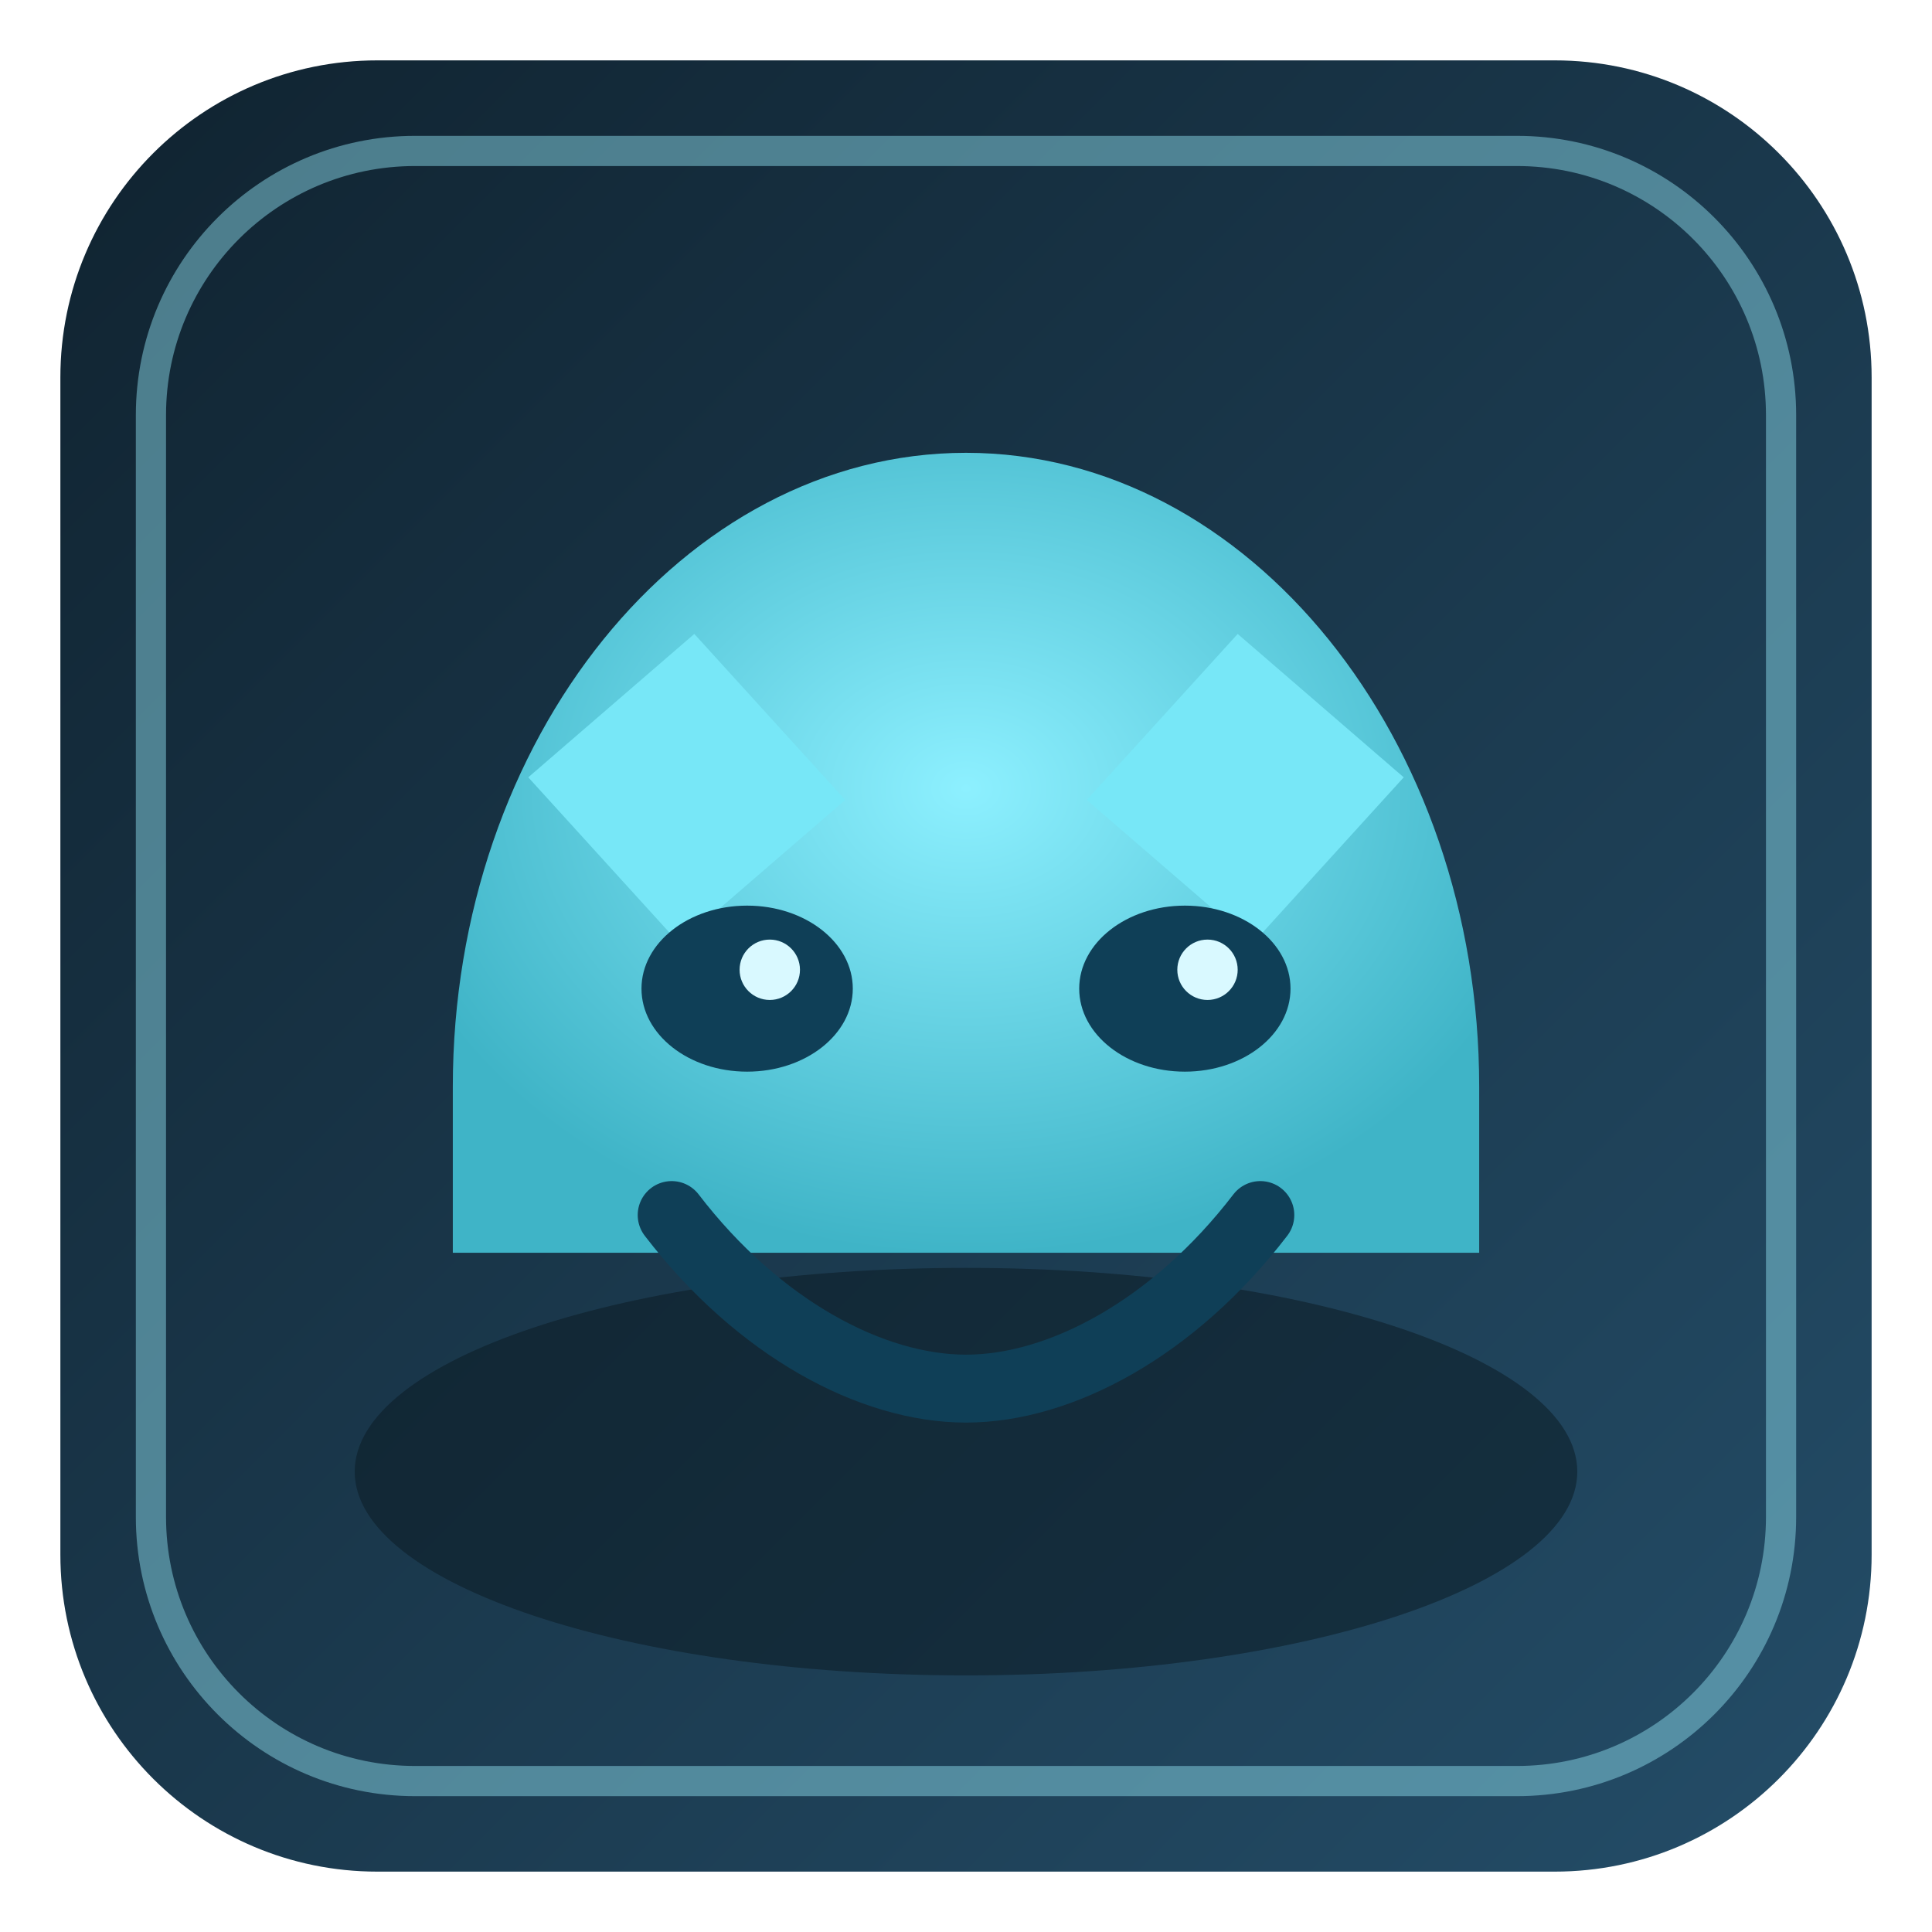
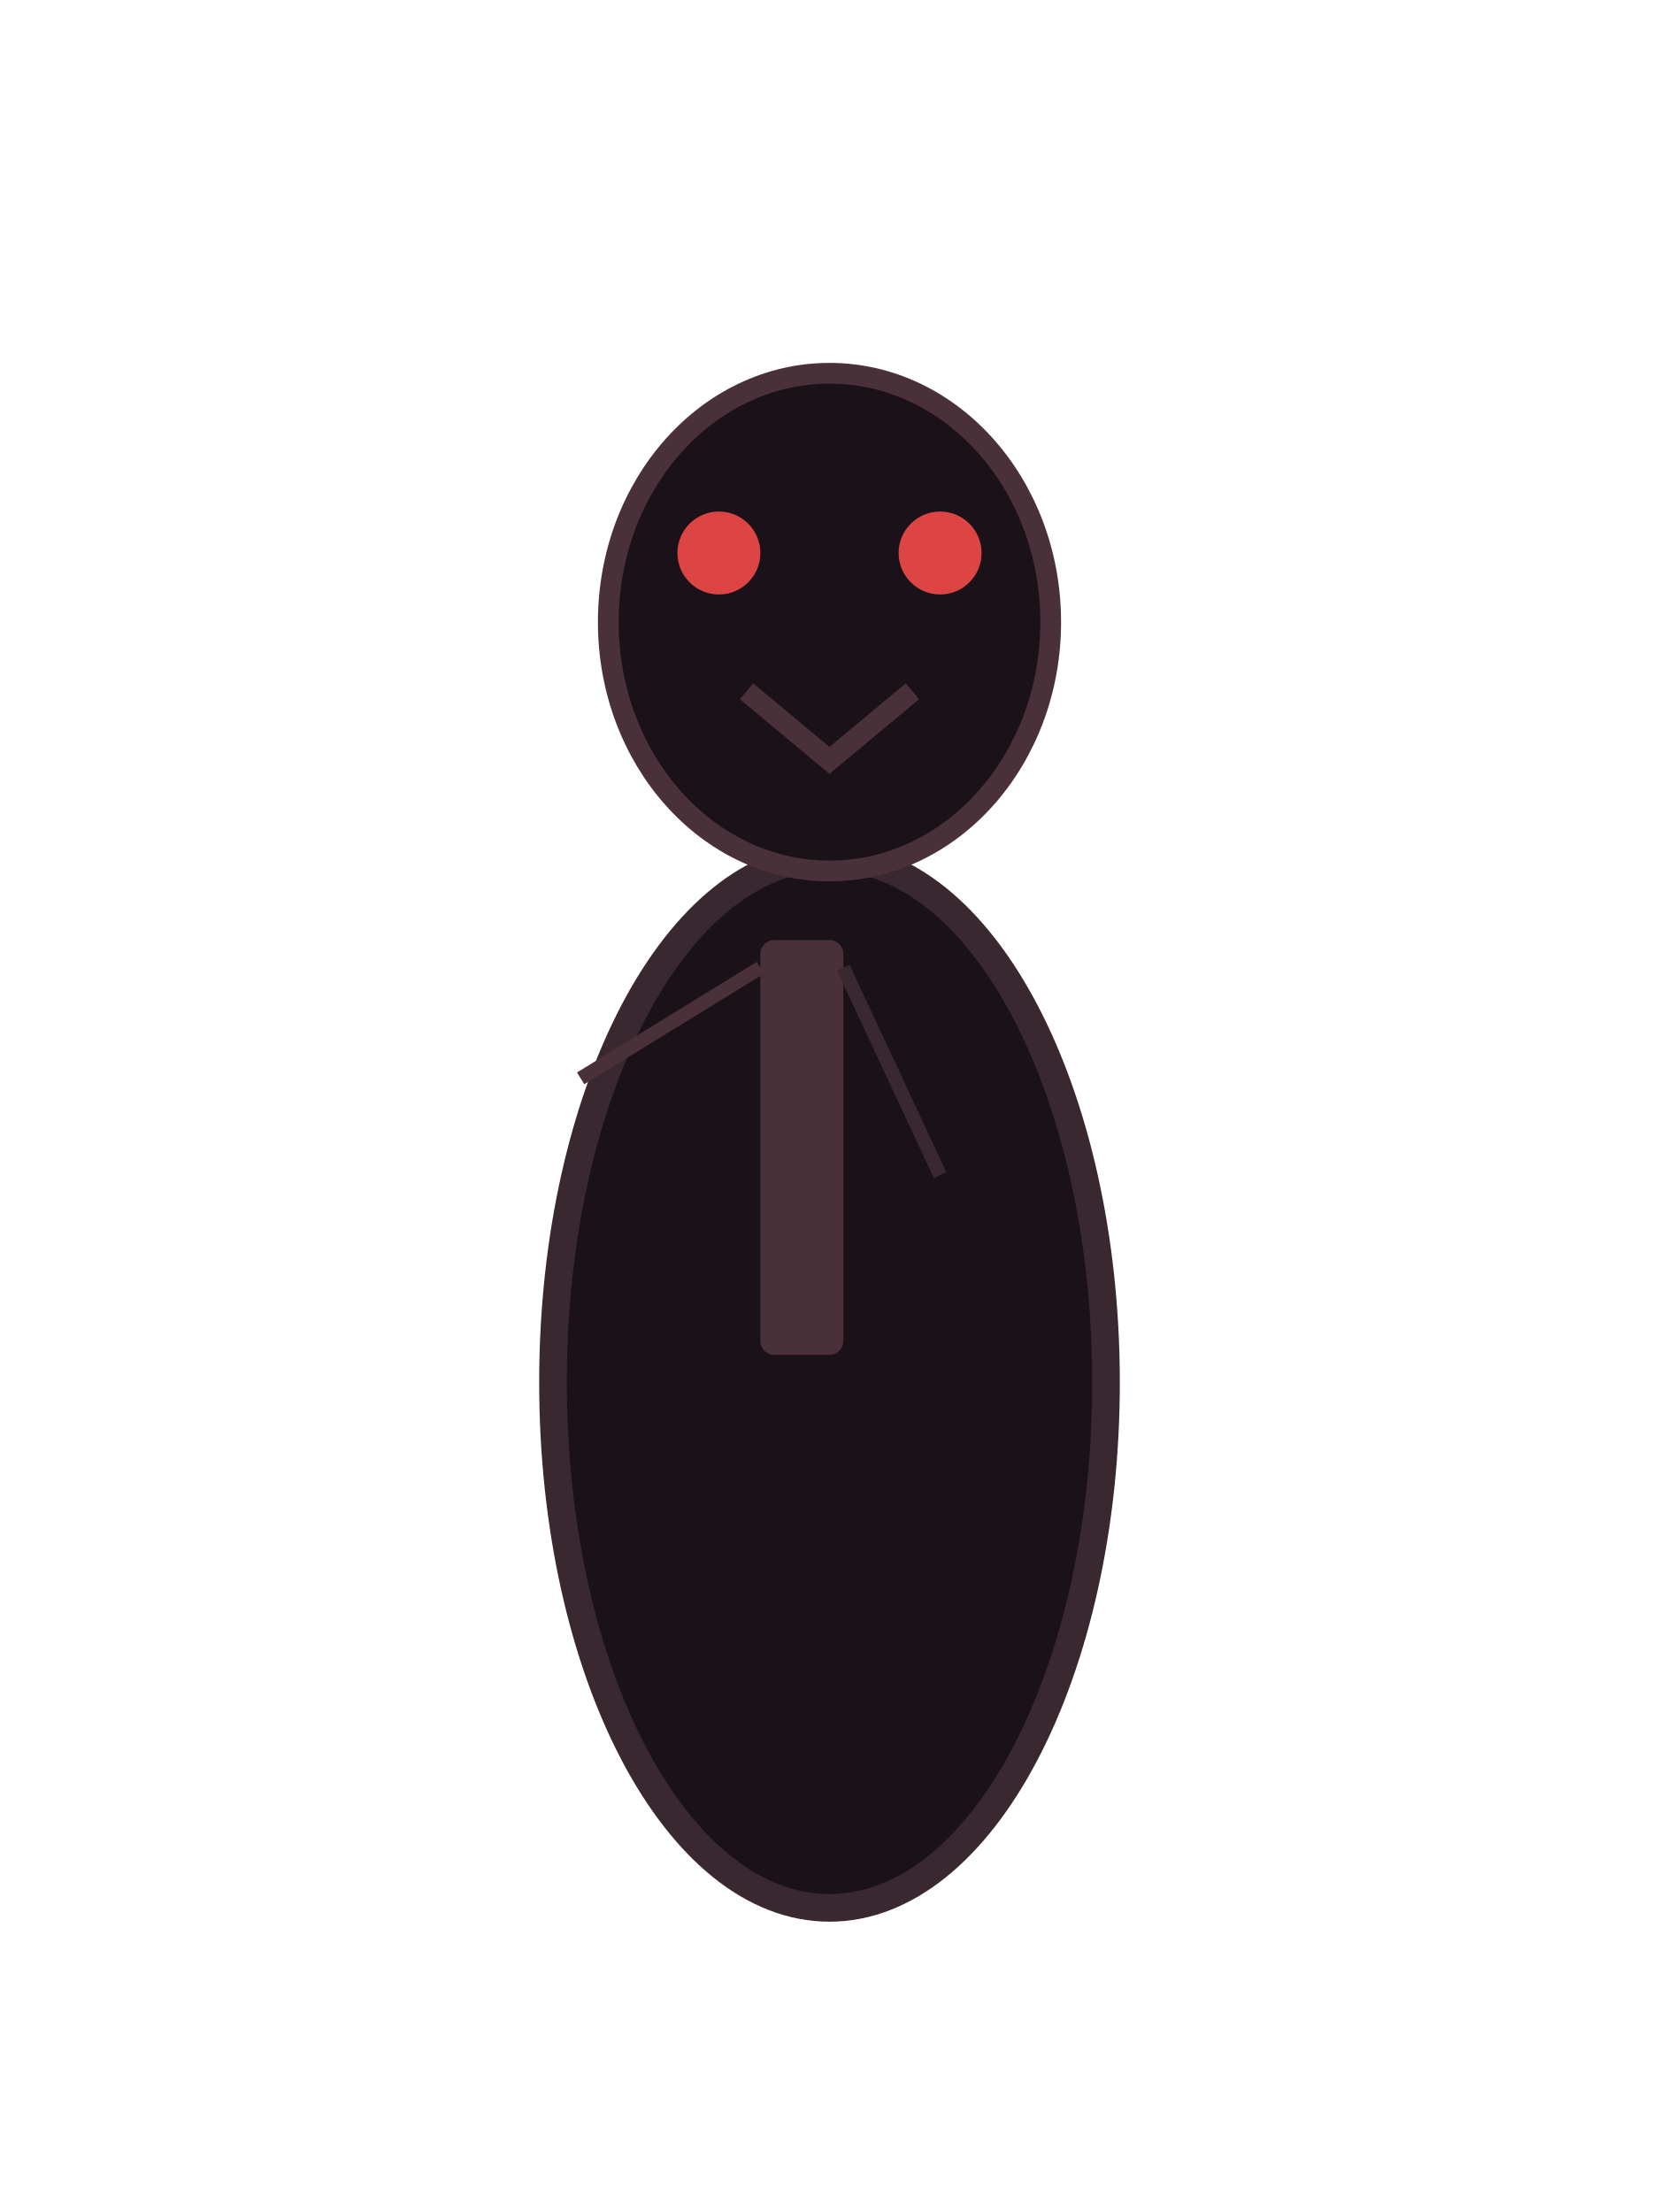
- <svg xmlns="http://www.w3.org/2000/svg" width="512" height="512" viewBox="0 0 512 512">
-   <defs>
-     <linearGradient id="bg" x1="0" y1="0" x2="1" y2="1">
-       <stop offset="0%" stop-color="#102330" />
-       <stop offset="100%" stop-color="#244d68" />
-     </linearGradient>
-     <radialGradient id="face" cx="50%" cy="42%" r="58%">
-       <stop offset="0%" stop-color="#8df0ff" />
-       <stop offset="100%" stop-color="#3fb4c7" />
-     </radialGradient>
-   </defs>
-   <rect x="16" y="16" width="480" height="480" rx="84" fill="url(#bg)" />
-   <ellipse cx="256" cy="390" rx="162" ry="54" fill="#0b1b25" opacity="0.55" />
-   <path d="M120 288c0-92 61-168 136-168s136 76 136 168v44H120z" fill="url(#face)" />
-   <path d="M140 206l44-38 40 44-44 38z" fill="#77e7f7" />
-   <path d="M328 168l44 38-40 44-44-38z" fill="#77e7f7" />
-   <ellipse cx="198" cy="262" rx="28" ry="22" fill="#0f3f57" />
-   <ellipse cx="314" cy="262" rx="28" ry="22" fill="#0f3f57" />
-   <circle cx="204" cy="257" r="8" fill="#d9f9ff" />
-   <circle cx="320" cy="257" r="8" fill="#d9f9ff" />
-   <path d="M178 322c23 30 53 46 78 46s55-16 78-46" fill="none" stroke="#0f3f57" stroke-width="18" stroke-linecap="round" />
-   <rect x="40" y="40" width="432" height="432" rx="70" fill="none" stroke="#89d6e6" stroke-opacity="0.5" stroke-width="8" />
+ <svg xmlns="http://www.w3.org/2000/svg" viewBox="0 0 120 160">
+   <ellipse cx="60" cy="100" rx="20" ry="38" fill="#1a1218" stroke="#3a2830" stroke-width="2" />
+   <ellipse cx="60" cy="45" rx="16" ry="18" fill="#1a1218" stroke="#4a3038" stroke-width="1.5" />
+   <circle cx="52" cy="40" r="3" fill="#dd4444" />
+   <circle cx="68" cy="40" r="3" fill="#dd4444" />
+   <path d="M54 50 L60 55 L66 50" fill="none" stroke="#4a3038" stroke-width="1.5" />
+   <rect x="55" y="68" width="6" height="30" fill="#4a3038" rx="1" />
+   <line x1="55" y1="70" x2="42" y2="78" stroke="#4a3038" stroke-width="1" />
+   <line x1="61" y1="70" x2="68" y2="85" stroke="#3a2830" stroke-width="1" />
</svg>
